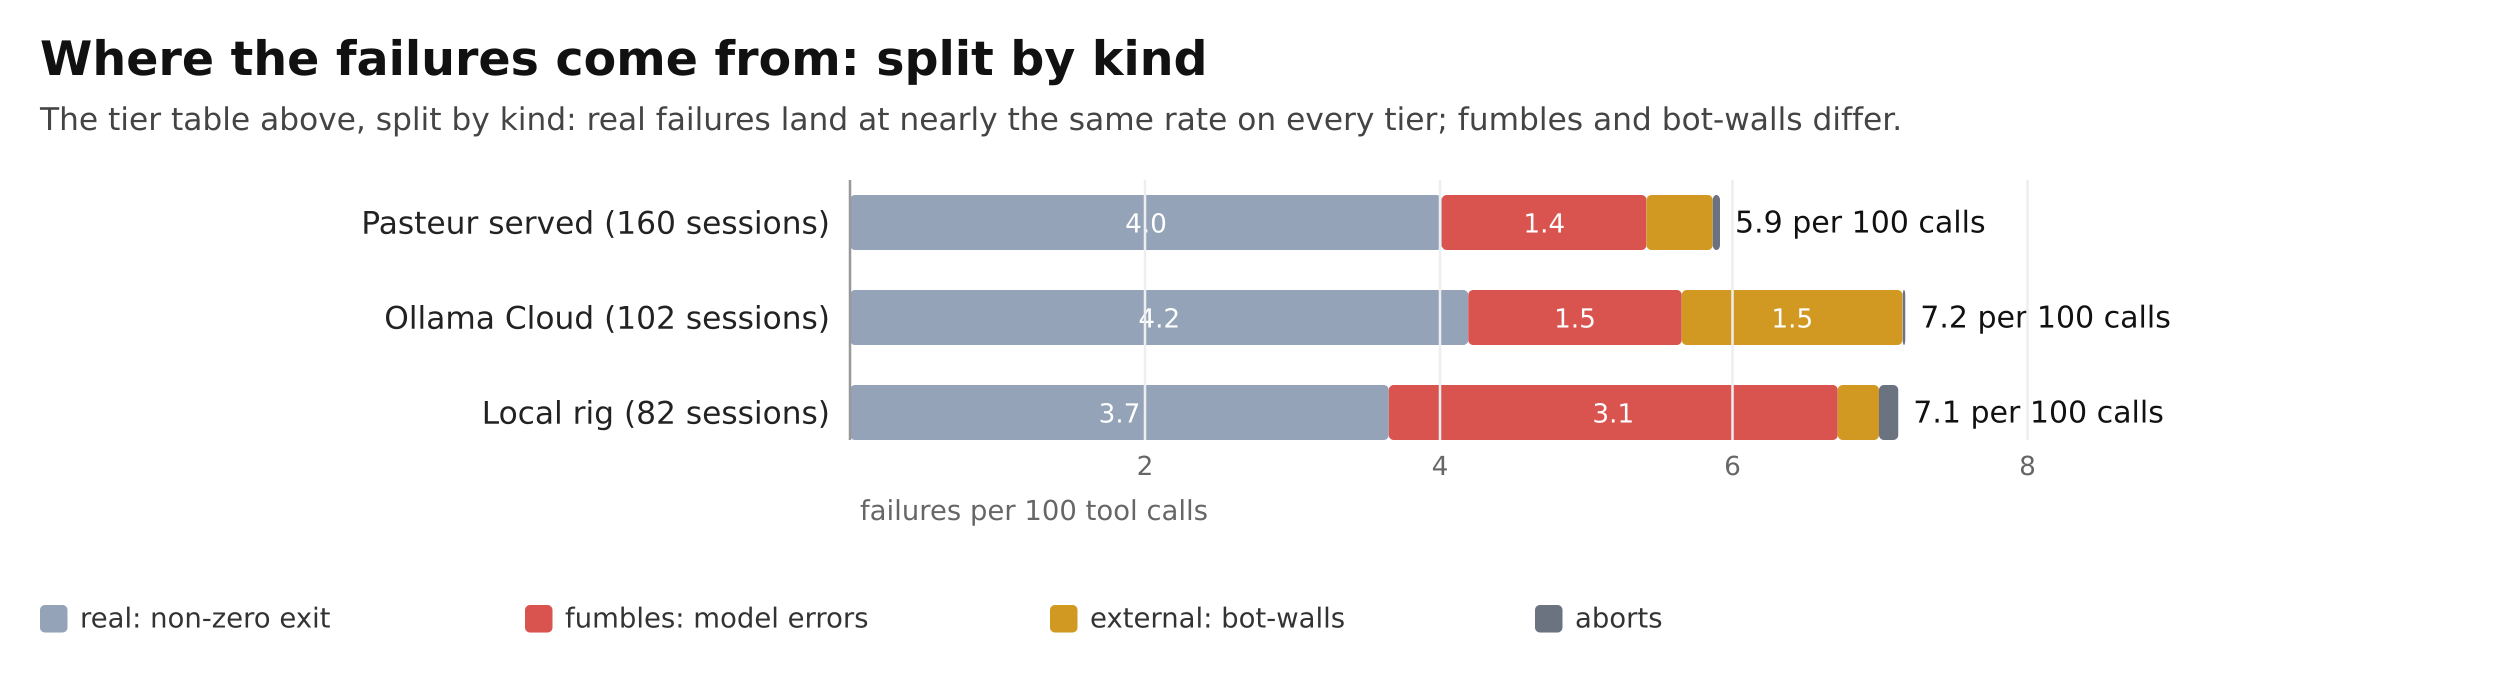
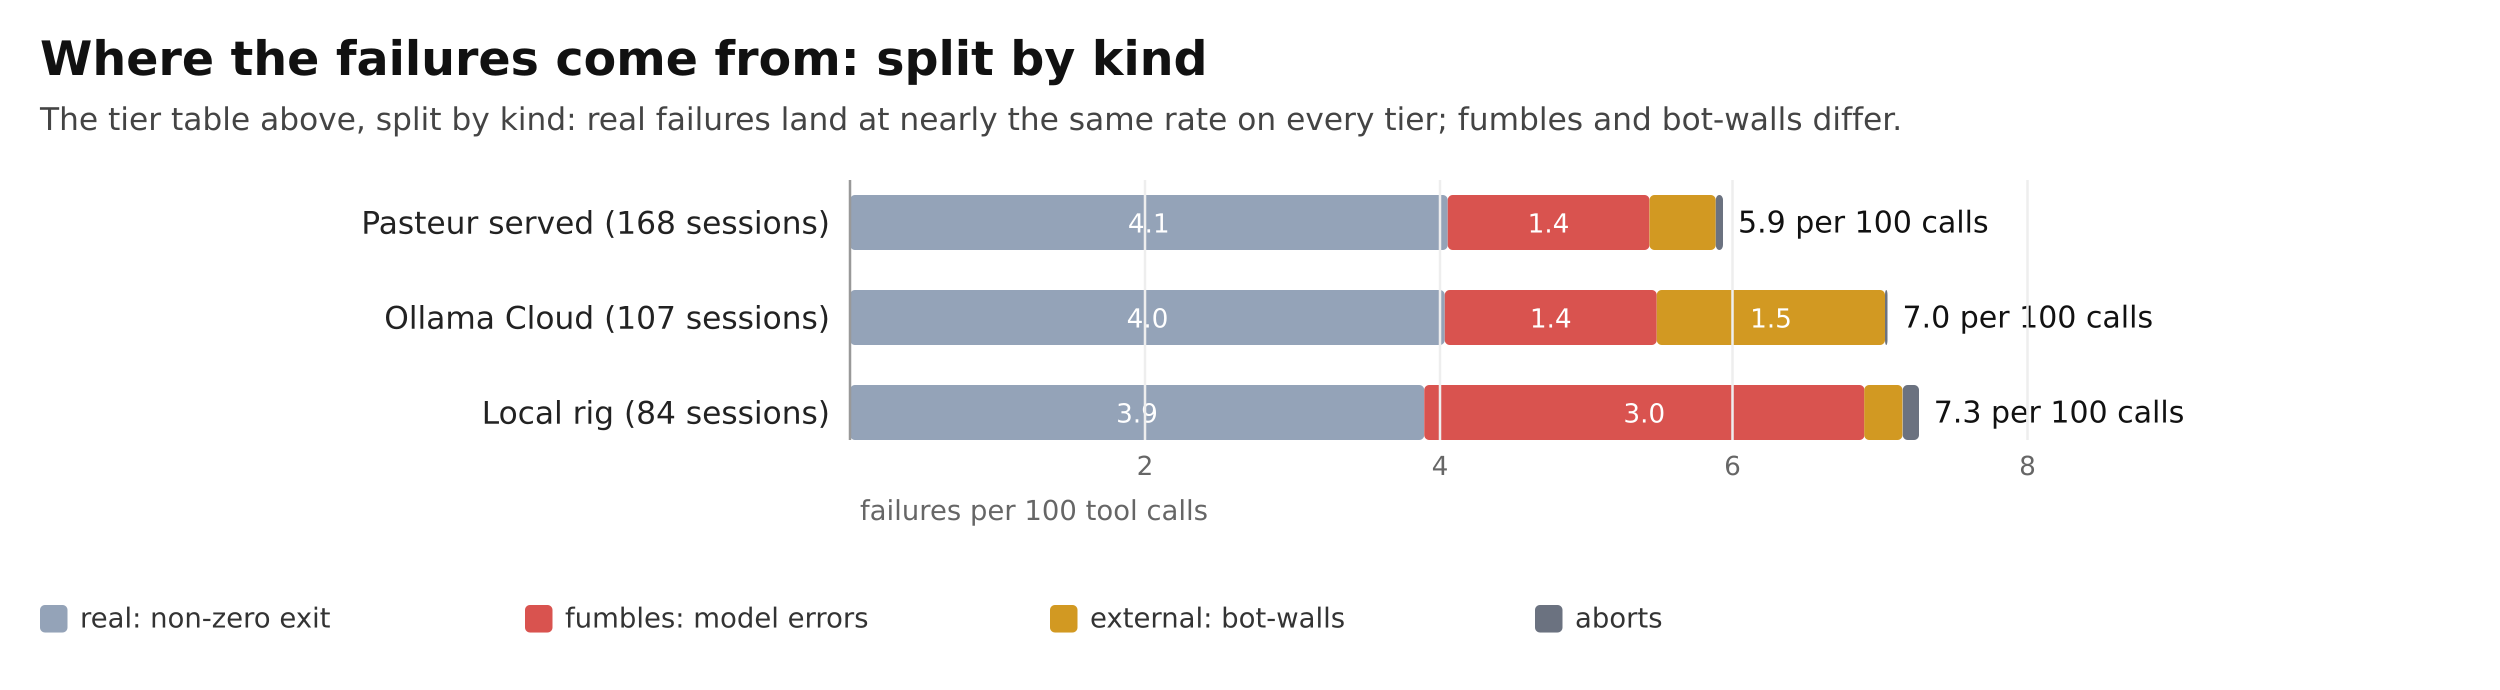
<svg xmlns="http://www.w3.org/2000/svg" width="1000" height="276" viewBox="0 0 1000 276" font-family="DejaVu Sans, sans-serif">
  <rect width="1000" height="276" fill="#ffffff" />
  <text x="16" y="30" font-size="19" font-weight="bold" fill="#111">Where the failures come from: split by kind</text>
  <text x="16" y="52" font-size="12.5" fill="#444">The tier table above, split by kind: real failures land at nearly the same rate on every tier; fumbles and bot-walls differ.</text>
-   <text x="332" y="93.5" font-size="12.5" fill="#222" text-anchor="end">Pasteur served (160 sessions)</text>
-   <rect x="340.0" y="78" width="236.7" height="22" fill="#94a3b8" rx="2" />
-   <text x="458.4" y="93.0" font-size="10.5" fill="#fff" text-anchor="middle">4.0</text>
-   <rect x="576.7" y="78" width="81.9" height="22" fill="#d9534f" rx="2" />
-   <text x="617.7" y="93.0" font-size="10.5" fill="#fff" text-anchor="middle">1.4</text>
-   <rect x="658.6" y="78" width="26.5" height="22" fill="#d29922" rx="2" />
-   <rect x="685.1" y="78" width="2.9" height="22" fill="#6b7280" rx="2" />
-   <text x="694.0" y="93.0" font-size="12" fill="#111">5.9 per 100 calls</text>
-   <text x="332" y="131.5" font-size="12.5" fill="#222" text-anchor="end">Ollama Cloud (102 sessions)</text>
-   <rect x="340.0" y="116" width="247.3" height="22" fill="#94a3b8" rx="2" />
-   <text x="463.7" y="131.0" font-size="10.5" fill="#fff" text-anchor="middle">4.2</text>
-   <rect x="587.3" y="116" width="85.4" height="22" fill="#d9534f" rx="2" />
-   <text x="630.0" y="131.0" font-size="10.5" fill="#fff" text-anchor="middle">1.5</text>
-   <rect x="672.7" y="116" width="88.3" height="22" fill="#d29922" rx="2" />
-   <text x="716.9" y="131.0" font-size="10.5" fill="#fff" text-anchor="middle">1.5</text>
-   <rect x="761.1" y="116" width="1.0" height="22" fill="#6b7280" rx="2" />
-   <text x="768.1" y="131.0" font-size="12" fill="#111">7.2 per 100 calls</text>
-   <text x="332" y="169.5" font-size="12.5" fill="#222" text-anchor="end">Local rig (82 sessions)</text>
-   <rect x="340.0" y="154" width="215.5" height="22" fill="#94a3b8" rx="2" />
-   <text x="447.8" y="169.0" font-size="10.5" fill="#fff" text-anchor="middle">3.7</text>
-   <rect x="555.5" y="154" width="179.6" height="22" fill="#d9534f" rx="2" />
-   <text x="645.3" y="169.0" font-size="10.5" fill="#fff" text-anchor="middle">3.1</text>
-   <rect x="735.1" y="154" width="16.5" height="22" fill="#d29922" rx="2" />
-   <rect x="751.6" y="154" width="7.7" height="22" fill="#6b7280" rx="2" />
-   <text x="765.3" y="169.0" font-size="12" fill="#111">7.1 per 100 calls</text>
+   <text x="332" y="93.5" font-size="12.5" fill="#222" text-anchor="end">Pasteur served (168 sessions)</text>
+   <rect x="340.0" y="78" width="239.1" height="22" fill="#94a3b8" rx="2" />
+   <text x="459.5" y="93.0" font-size="10.5" fill="#fff" text-anchor="middle">4.1</text>
+   <rect x="579.1" y="78" width="80.7" height="22" fill="#d9534f" rx="2" />
+   <text x="619.4" y="93.0" font-size="10.5" fill="#fff" text-anchor="middle">1.4</text>
+   <rect x="659.8" y="78" width="26.5" height="22" fill="#d29922" rx="2" />
+   <rect x="686.3" y="78" width="2.9" height="22" fill="#6b7280" rx="2" />
+   <text x="695.2" y="93.0" font-size="12" fill="#111">5.9 per 100 calls</text>
+   <text x="332" y="131.5" font-size="12.5" fill="#222" text-anchor="end">Ollama Cloud (107 sessions)</text>
+   <rect x="340.0" y="116" width="237.9" height="22" fill="#94a3b8" rx="2" />
+   <text x="459.0" y="131.0" font-size="10.5" fill="#fff" text-anchor="middle">4.0</text>
+   <rect x="577.9" y="116" width="84.8" height="22" fill="#d9534f" rx="2" />
+   <text x="620.3" y="131.0" font-size="10.5" fill="#fff" text-anchor="middle">1.4</text>
+   <rect x="662.7" y="116" width="91.3" height="22" fill="#d29922" rx="2" />
+   <text x="708.4" y="131.0" font-size="10.5" fill="#fff" text-anchor="middle">1.5</text>
+   <rect x="754.0" y="116" width="1.0" height="22" fill="#6b7280" rx="2" />
+   <text x="761.0" y="131.0" font-size="12" fill="#111">7.0 per 100 calls</text>
+   <text x="332" y="169.5" font-size="12.5" fill="#222" text-anchor="end">Local rig (84 sessions)</text>
+   <rect x="340.0" y="154" width="229.7" height="22" fill="#94a3b8" rx="2" />
+   <text x="454.8" y="169.0" font-size="10.5" fill="#fff" text-anchor="middle">3.9</text>
+   <rect x="569.7" y="154" width="176.1" height="22" fill="#d9534f" rx="2" />
+   <text x="657.7" y="169.0" font-size="10.5" fill="#fff" text-anchor="middle">3.0</text>
+   <rect x="745.7" y="154" width="15.3" height="22" fill="#d29922" rx="2" />
+   <rect x="761.1" y="154" width="6.5" height="22" fill="#6b7280" rx="2" />
+   <text x="773.5" y="169.0" font-size="12" fill="#111">7.3 per 100 calls</text>
  <line x1="340" y1="72" x2="340" y2="176" stroke="#999" />
  <line x1="458" y1="72" x2="458" y2="176" stroke="#eee" />
  <line x1="576" y1="72" x2="576" y2="176" stroke="#eee" />
  <line x1="693" y1="72" x2="693" y2="176" stroke="#eee" />
  <line x1="811" y1="72" x2="811" y2="176" stroke="#eee" />
  <text x="458" y="190" font-size="10.5" fill="#666" text-anchor="middle">2</text>
  <text x="576" y="190" font-size="10.5" fill="#666" text-anchor="middle">4</text>
  <text x="693" y="190" font-size="10.5" fill="#666" text-anchor="middle">6</text>
  <text x="811" y="190" font-size="10.5" fill="#666" text-anchor="middle">8</text>
  <text x="344" y="208" font-size="11" fill="#666">failures per 100 tool calls</text>
  <rect x="16" y="242" width="11" height="11" fill="#94a3b8" rx="2" />
  <text x="32" y="251" font-size="11" fill="#333">real: non-zero exit</text>
  <rect x="210" y="242" width="11" height="11" fill="#d9534f" rx="2" />
  <text x="226" y="251" font-size="11" fill="#333">fumbles: model errors</text>
  <rect x="420" y="242" width="11" height="11" fill="#d29922" rx="2" />
  <text x="436" y="251" font-size="11" fill="#333">external: bot-walls</text>
  <rect x="614" y="242" width="11" height="11" fill="#6b7280" rx="2" />
  <text x="630" y="251" font-size="11" fill="#333">aborts</text>
</svg>
